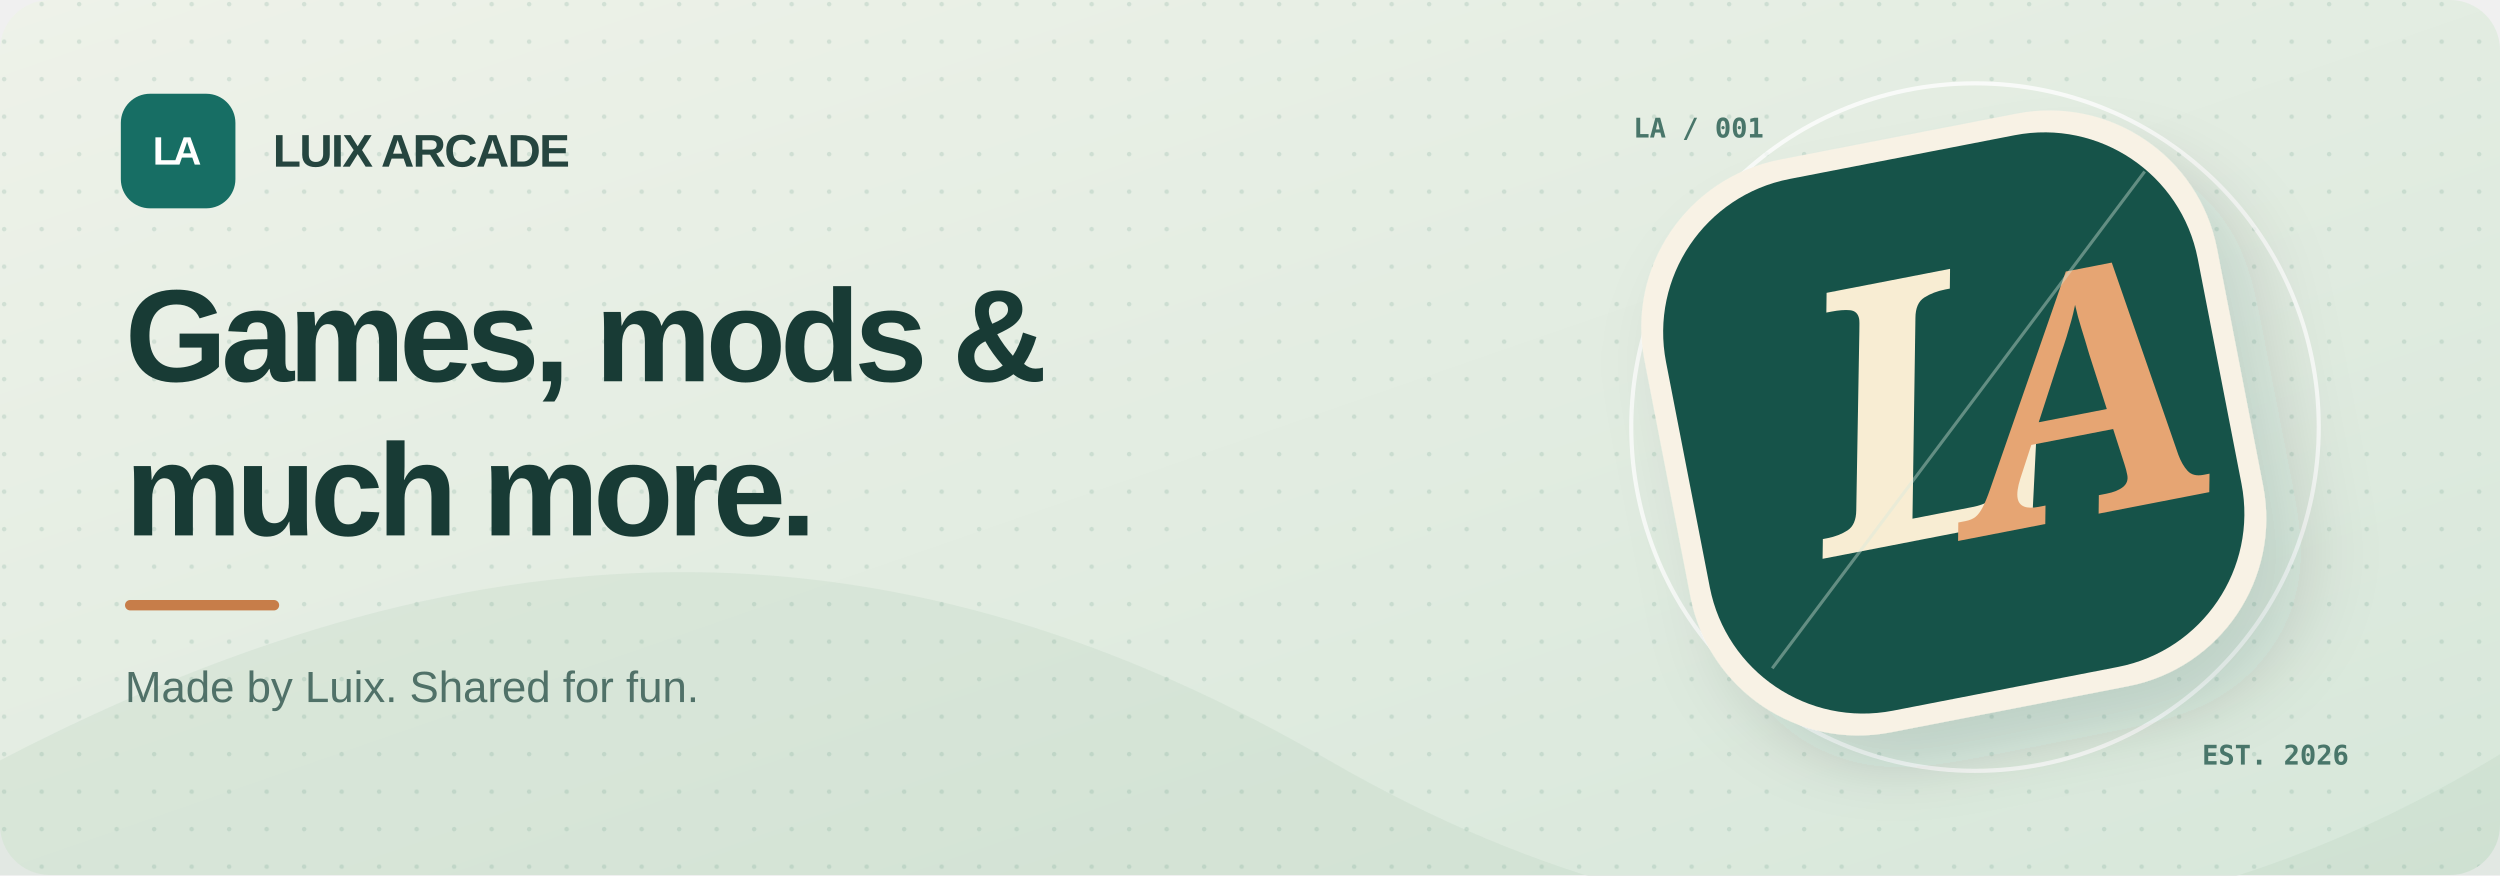
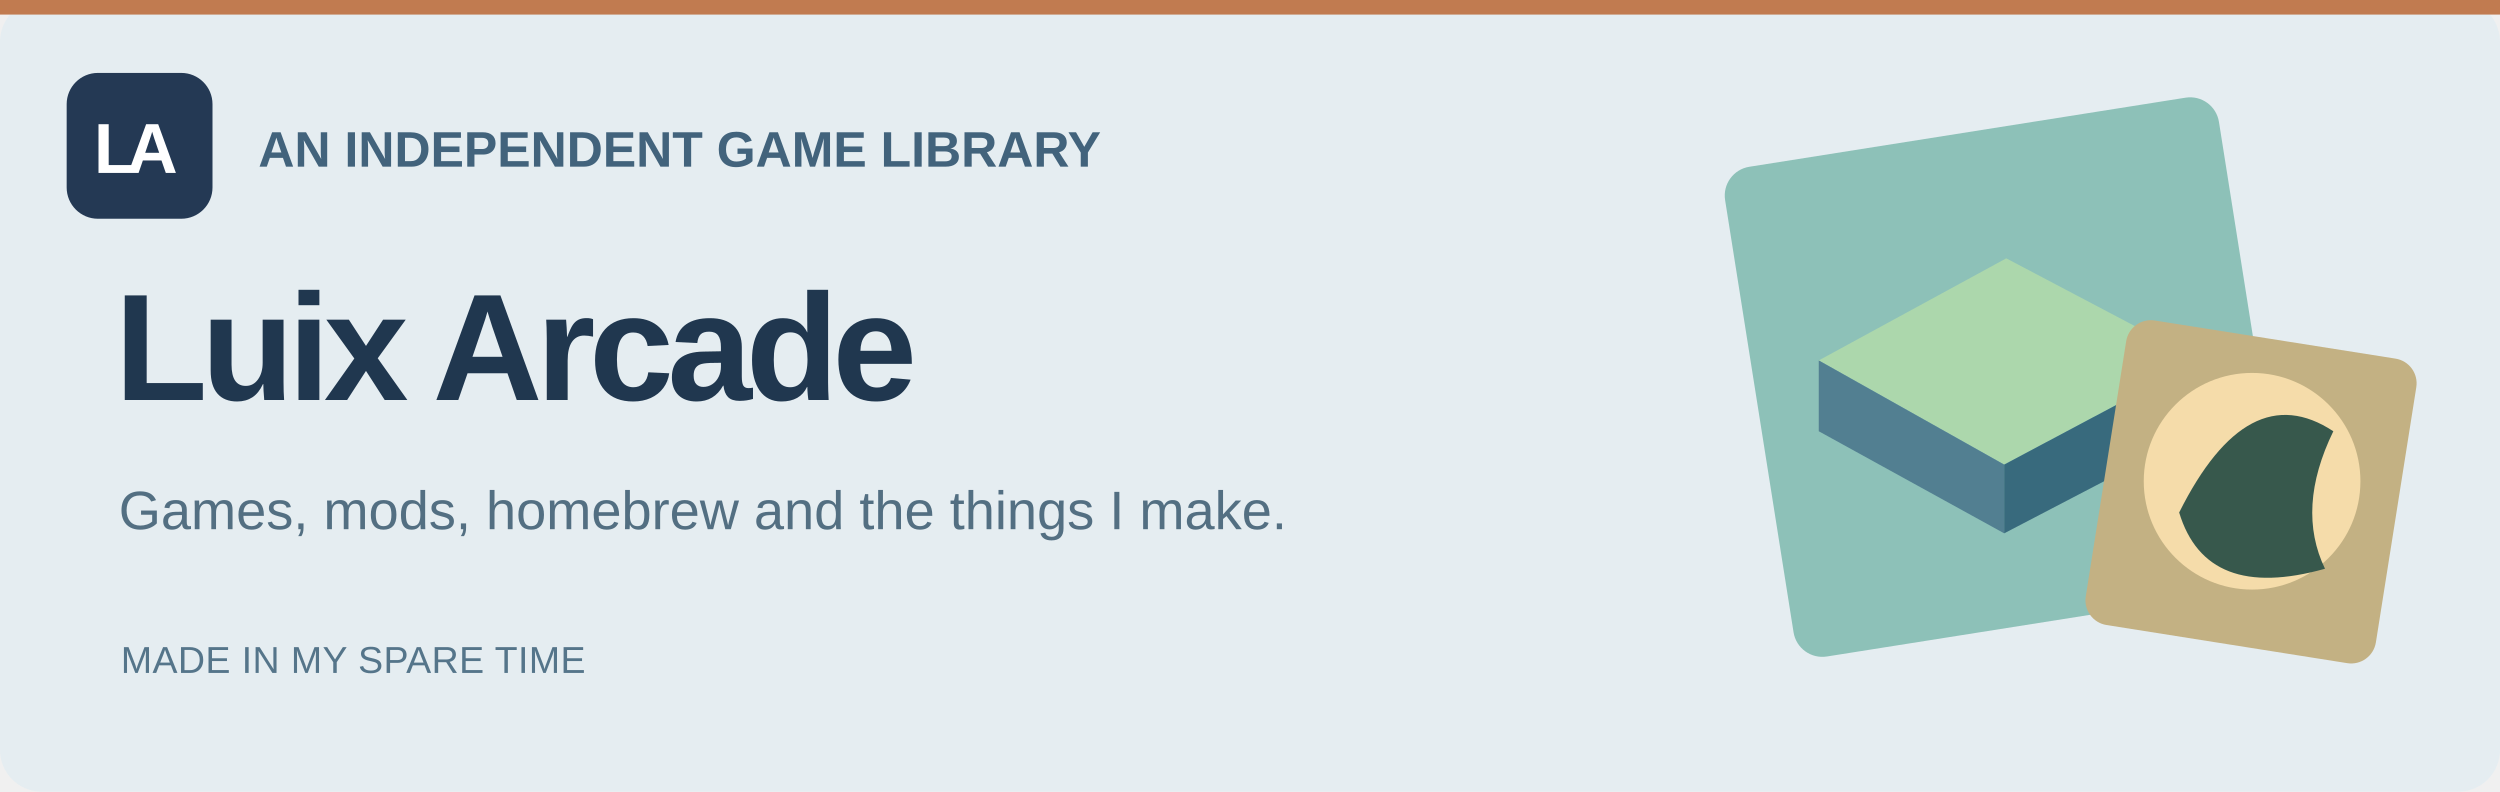
- <svg xmlns="http://www.w3.org/2000/svg" viewBox="0 0 1200 420" role="img" aria-labelledby="title desc">
-   <defs>
-     <pattern id="dots" width="18" height="18" patternUnits="userSpaceOnUse">
-       <circle cx="2" cy="2" r="1.1" fill="#6d9e8d" opacity=".2" />
-     </pattern>
-     <linearGradient id="back" x1="0" x2="1" y1="0" y2="1">
-       <stop stop-color="#eef2e9" />
-       <stop offset="1" stop-color="#d7e7da" />
-     </linearGradient>
-     <filter id="shadow" x="-40%" y="-40%" width="180%" height="180%">
-       <feDropShadow dx="14" dy="20" stdDeviation="16" flood-color="#173d34" flood-opacity=".13" />
-     </filter>
-   </defs>
-   <rect width="1200" height="420" rx="24" fill="url(#back)" />
-   <path d="M0 365c238-124 436-117 638 0s398 97 562-3v58H0Z" fill="#b7d1bd" opacity=".25" />
-   <rect x="0" y="0" width="1200" height="420" rx="24" fill="url(#dots)" />
-   <rect x="58" y="45" width="55" height="55" rx="14" fill="#176e64" />
-   <text x="85" y="79" text-anchor="middle" font-family="Arial,sans-serif" font-size="19" font-weight="800" fill="#fff" letter-spacing="-2">LA</text>
-   <text x="131" y="80" font-family="Arial,sans-serif" font-size="22" font-weight="700" letter-spacing="-.7" fill="#25453f">LUIX ARCADE</text>
-   <text x="60" y="183" font-family="Arial,sans-serif" font-size="63" font-weight="800" letter-spacing="-2.8" fill="#183b35">Games, mods &amp;</text>
-   <text x="60" y="257" font-family="Arial,sans-serif" font-size="63" font-weight="800" letter-spacing="-2.8" fill="#183b35">much more.</text>
-   <rect x="60" y="288" width="74" height="5" rx="2.5" fill="#c77d49" />
-   <text x="60" y="337" font-family="Arial,sans-serif" font-size="21" fill="#507168">Made by Luix. Shared for fun.</text>
-   <circle cx="948" cy="205" r="165" fill="none" stroke="#fff" stroke-opacity=".75" stroke-width="2" />
-   <circle cx="948" cy="205" r="119" fill="none" stroke="#fff" stroke-opacity=".54" stroke-width="2" />
-   <g transform="rotate(-11 938 204)" filter="url(#shadow)">
-     <rect x="798" y="63" width="280" height="280" rx="82" fill="#f8f2e5" />
-     <rect x="808" y="73" width="260" height="260" rx="75" fill="#175248" />
-     <text x="925" y="255" text-anchor="middle" font-family="Georgia,serif" font-style="italic" font-size="175" font-weight="700" fill="#f8edd3">L</text>
-     <text x="999" y="259" text-anchor="middle" font-family="Georgia,serif" font-style="italic" font-size="164" font-weight="700" fill="#e6a573">A</text>
-     <path d="M830 302 1051 102" stroke="#d4e9dc" stroke-opacity=".4" stroke-width="1.5" />
-   </g>
-   <g font-family="monospace" font-size="13" fill="#49766a" font-weight="700">
-     <text x="784" y="66">LA / 001</text>
-     <text x="1057" y="367">EST. 2026</text>
-   </g>
+ <svg xmlns="http://www.w3.org/2000/svg" viewBox="0 0 1200 380" role="img" aria-labelledby="title desc">
+   <rect width="1200" height="380" rx="20" fill="#e5edf1" />
+   <path d="M0 0h1200v7H0z" fill="#c17b50" />
+   <rect x="32" y="35" width="70" height="70" rx="15" fill="#243954" />
+   <text x="45" y="83" font-family="Arial,sans-serif" font-size="34" font-weight="900" letter-spacing="-5" fill="#fff">LA</text>
+   <text x="124" y="80" font-family="Arial,sans-serif" font-size="24" font-weight="760" fill="#42637c">AN INDEPENDENT GAME LIBRARY</text>
+   <text x="55" y="192" font-family="Arial,sans-serif" font-size="73" letter-spacing="-3" font-weight="800" fill="#20374f">Luix Arcade</text>
+   <text x="57" y="254" font-family="Arial,sans-serif" font-size="26" fill="#536f82">Games, mods, homebrew and the things I make.</text>
+   <text x="58" y="323" font-family="Arial,sans-serif" font-size="18" fill="#55758a" letter-spacing=".2">MADE IN MY SPARE TIME</text>
+   <rect x="843" y="62" width="240" height="238" rx="14" fill="#8dc1b8" transform="rotate(-9 963 181)" />
+   <path d="m873 173 90-49 93 49-94 50z" fill="#acd7ac" />
+   <path d="m873 173 89 50v33l-89-49z" fill="#527f91" />
+   <path d="m962 223 94-50v34l-94 49z" fill="#386a7d" />
+   <rect x="1010" y="162" width="141" height="148" rx="12" fill="#c3b183" transform="rotate(9 1080 236)" />
+   <circle cx="1081" cy="231" r="52" fill="#f5dcaa" />
+   <path d="M1046 246q33-66 74-39-18 37-4 66-57 16-70-27z" fill="#37584c" />
</svg>
